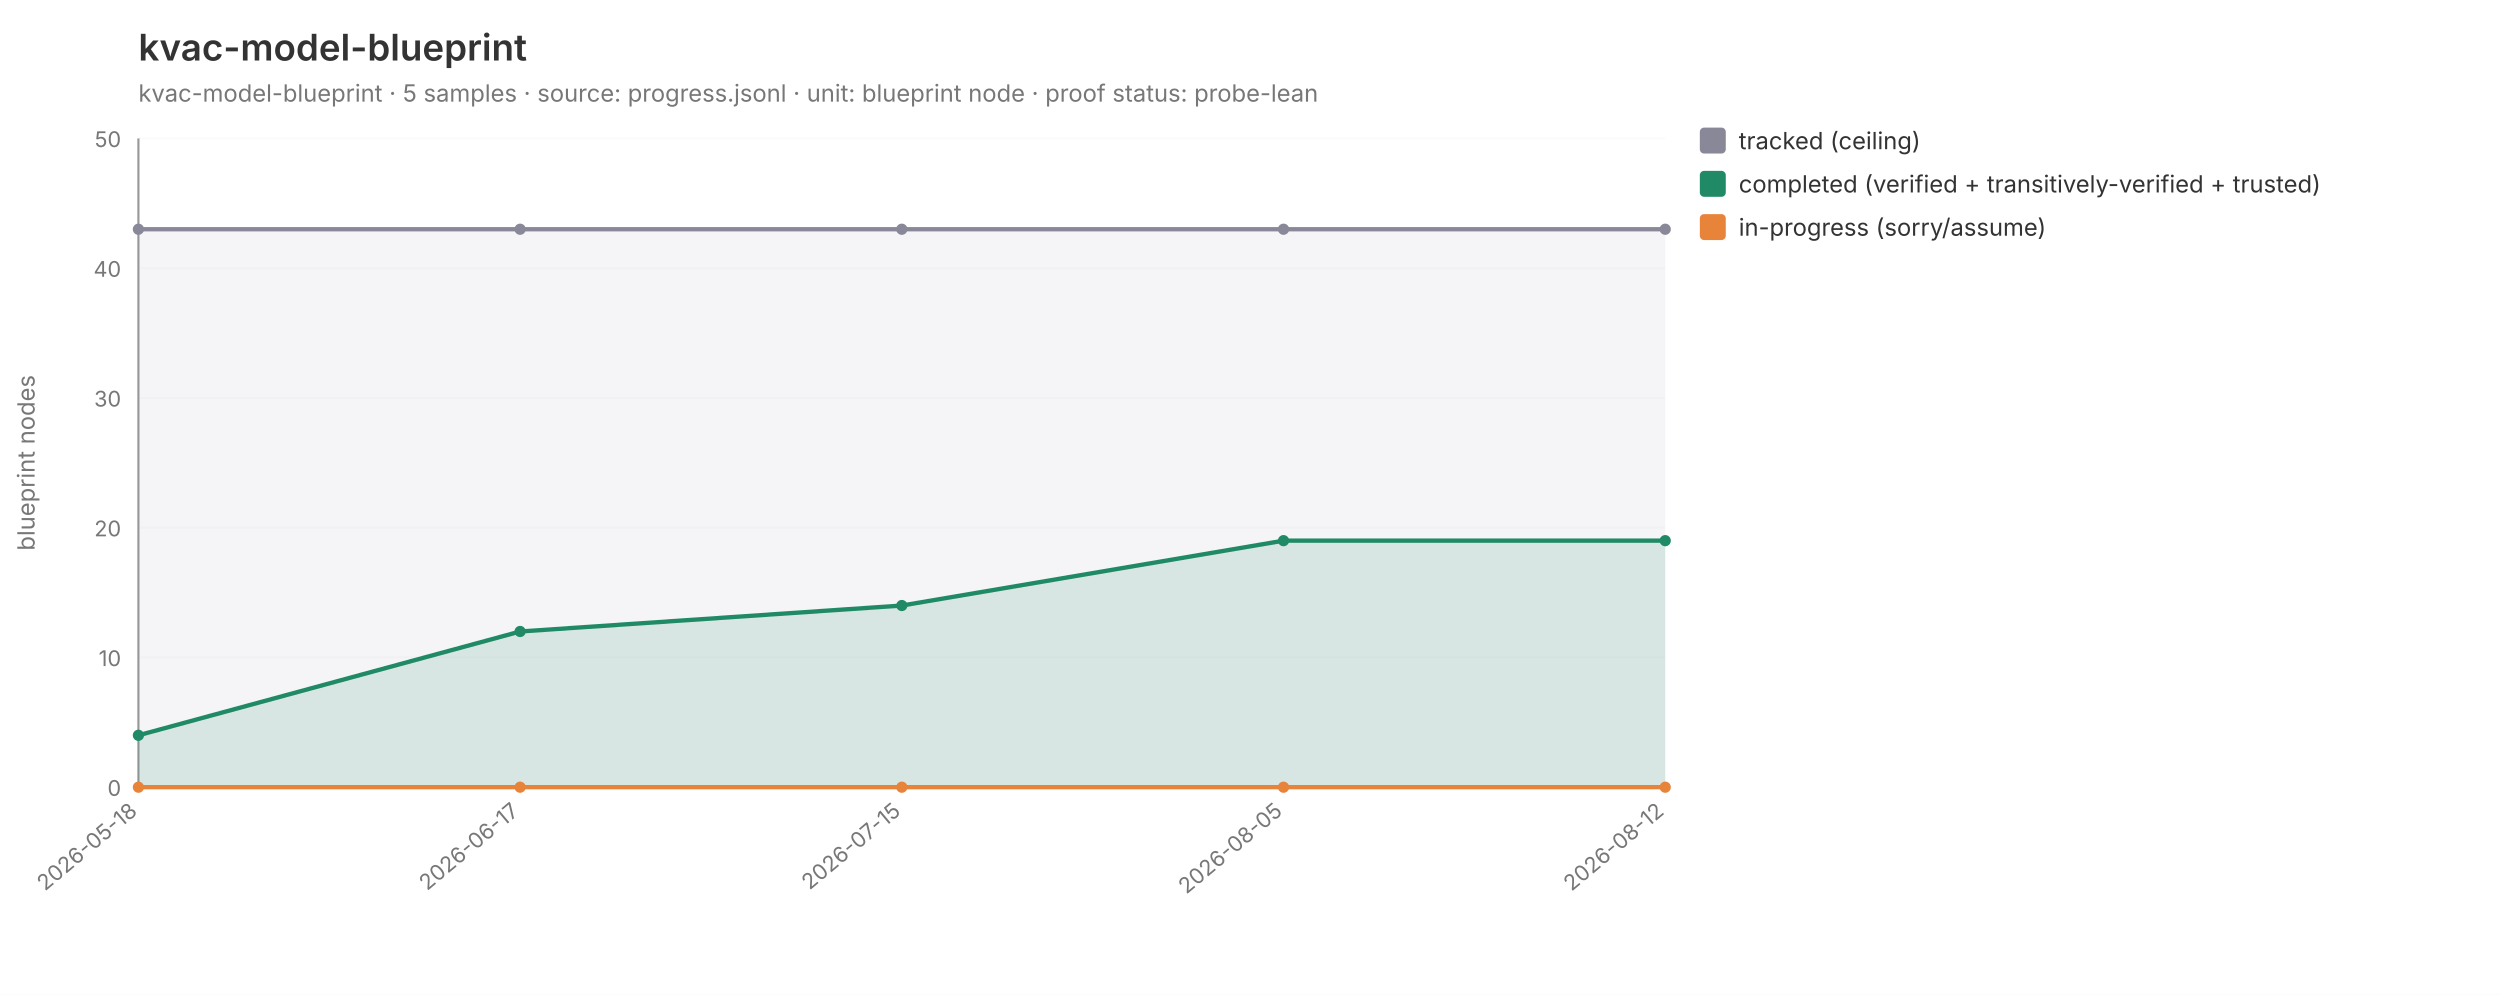
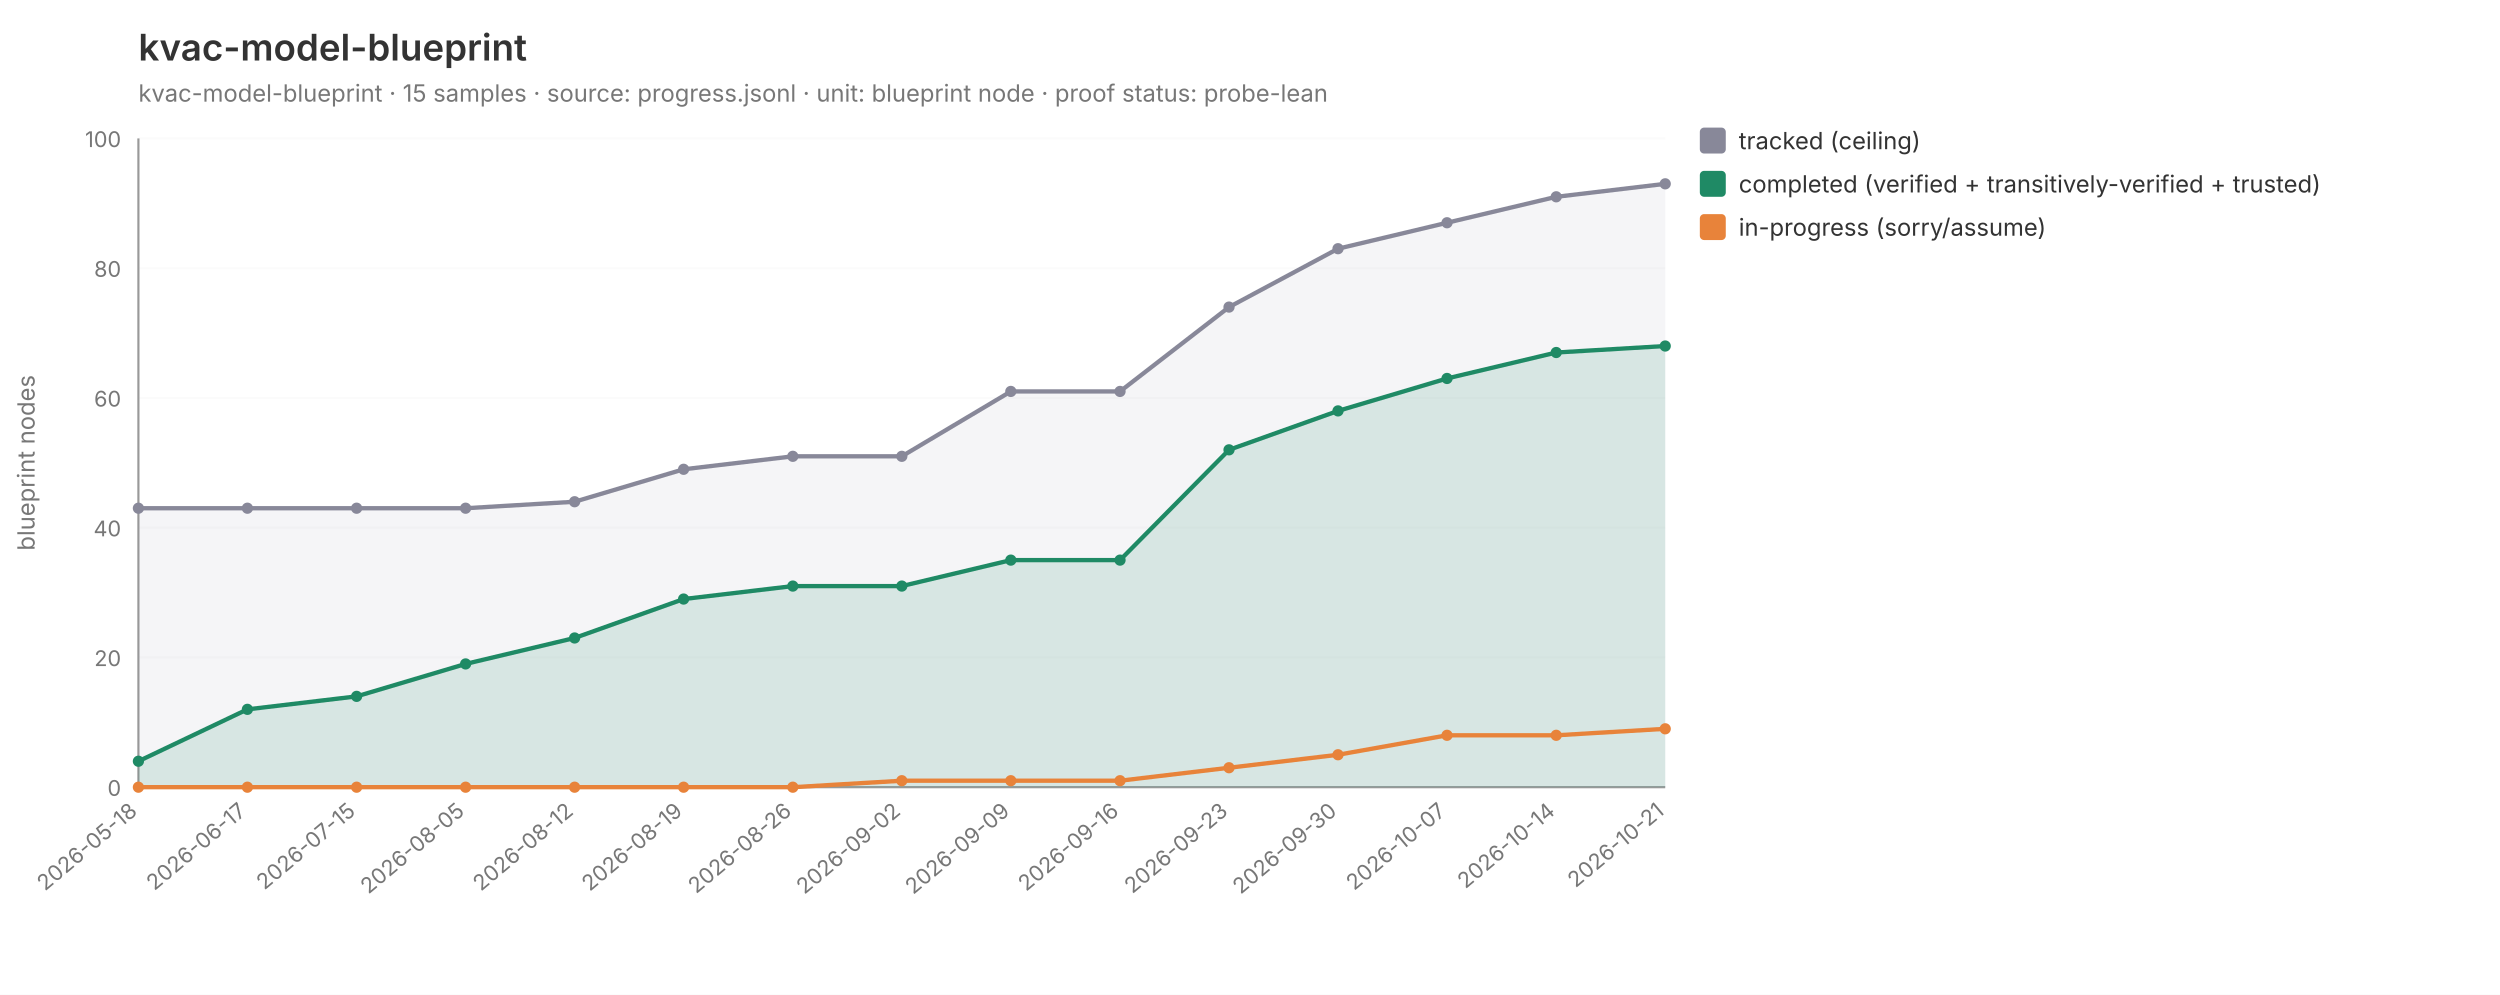
<svg xmlns="http://www.w3.org/2000/svg" width="1156" height="460" viewBox="0 0 1156 460" font-family="system-ui, -apple-system, Segoe UI, sans-serif">
  <rect width="1156" height="460" fill="#FFFFFF" />
  <text x="64" y="28" font-size="17" font-weight="600" fill="#333333">kvac-model-blueprint</text>
-   <text x="64" y="47" font-size="11" fill="#777777">kvac-model-blueprint · 5 samples · source: progress.jsonl · unit: blueprint node · proof status: probe-lean</text>
+   <text x="64" y="47" font-size="11" fill="#777777">kvac-model-blueprint · 15 samples · source: progress.jsonl · unit: blueprint node · proof status: probe-lean</text>
  <line x1="64" y1="364.0" x2="770" y2="364.0" stroke="#E4E4E422" />
  <text x="56" y="368.0" font-size="10" text-anchor="end" fill="#777777">0</text>
  <line x1="64" y1="304.0" x2="770" y2="304.0" stroke="#E4E4E422" />
-   <text x="56" y="308.0" font-size="10" text-anchor="end" fill="#777777">10</text>
+   <text x="56" y="308.0" font-size="10" text-anchor="end" fill="#777777">20</text>
  <line x1="64" y1="244.0" x2="770" y2="244.0" stroke="#E4E4E422" />
-   <text x="56" y="248.0" font-size="10" text-anchor="end" fill="#777777">20</text>
+   <text x="56" y="248.0" font-size="10" text-anchor="end" fill="#777777">40</text>
  <line x1="64" y1="184.0" x2="770" y2="184.0" stroke="#E4E4E422" />
-   <text x="56" y="188.0" font-size="10" text-anchor="end" fill="#777777">30</text>
+   <text x="56" y="188.0" font-size="10" text-anchor="end" fill="#777777">60</text>
  <line x1="64" y1="124.0" x2="770" y2="124.0" stroke="#E4E4E422" />
-   <text x="56" y="128.0" font-size="10" text-anchor="end" fill="#777777">40</text>
+   <text x="56" y="128.0" font-size="10" text-anchor="end" fill="#777777">80</text>
  <line x1="64" y1="64.0" x2="770" y2="64.0" stroke="#E4E4E422" />
-   <text x="56" y="68.0" font-size="10" text-anchor="end" fill="#777777">50</text>
+   <text x="56" y="68.0" font-size="10" text-anchor="end" fill="#777777">100</text>
  <line x1="64" y1="64" x2="64" y2="364" stroke="#999999" />
  <line x1="64" y1="364" x2="770" y2="364" stroke="#999999" />
  <text x="16" y="214.0" font-size="11" fill="#777777" text-anchor="middle" transform="rotate(-90 16 214.0)">blueprint nodes</text>
  <text x="64.0" y="376.0" font-size="10" fill="#777777" text-anchor="end" transform="rotate(-40 64.0 376.0)">2026-05-18</text>
-   <text x="240.5" y="376.0" font-size="10" fill="#777777" text-anchor="end" transform="rotate(-40 240.5 376.0)">2026-06-17</text>
-   <text x="417.0" y="376.0" font-size="10" fill="#777777" text-anchor="end" transform="rotate(-40 417.0 376.0)">2026-07-15</text>
-   <text x="593.5" y="376.0" font-size="10" fill="#777777" text-anchor="end" transform="rotate(-40 593.5 376.0)">2026-08-05</text>
-   <text x="770.0" y="376.0" font-size="10" fill="#777777" text-anchor="end" transform="rotate(-40 770.0 376.0)">2026-08-12</text>
-   <polygon points="64.0,106.0 240.5,106.0 417.0,106.0 593.5,106.0 770.0,106.0 770.0,364.0 64.0,364.0" fill="#888899" fill-opacity="0.08" stroke="none" />
-   <polygon points="64.0,340.0 240.5,292.0 417.0,280.0 593.5,250.0 770.0,250.0 770.0,364.0 64.0,364.0" fill="#1F8A65" fill-opacity="0.14" stroke="none" />
-   <polyline points="64.0,106.0 240.5,106.0 417.0,106.0 593.5,106.0 770.0,106.0" fill="none" stroke="#888899" stroke-width="2.0" stroke-linejoin="round" />
-   <circle cx="64.0" cy="106.0" r="2.6" fill="#888899" />
-   <circle cx="240.5" cy="106.0" r="2.6" fill="#888899" />
-   <circle cx="417.0" cy="106.0" r="2.6" fill="#888899" />
-   <circle cx="593.5" cy="106.0" r="2.6" fill="#888899" />
-   <circle cx="770.0" cy="106.0" r="2.6" fill="#888899" />
-   <polyline points="64.0,340.0 240.5,292.0 417.0,280.0 593.5,250.0 770.0,250.0" fill="none" stroke="#1F8A65" stroke-width="2.0" stroke-linejoin="round" />
-   <circle cx="64.0" cy="340.0" r="2.6" fill="#1F8A65" />
-   <circle cx="240.5" cy="292.0" r="2.6" fill="#1F8A65" />
-   <circle cx="417.0" cy="280.0" r="2.6" fill="#1F8A65" />
-   <circle cx="593.5" cy="250.0" r="2.6" fill="#1F8A65" />
-   <circle cx="770.0" cy="250.0" r="2.6" fill="#1F8A65" />
-   <polyline points="64.0,364.0 240.5,364.0 417.0,364.0 593.5,364.0 770.0,364.0" fill="none" stroke="#E8833A" stroke-width="2.0" stroke-linejoin="round" />
+   <text x="114.4" y="376.0" font-size="10" fill="#777777" text-anchor="end" transform="rotate(-40 114.4 376.0)">2026-06-17</text>
+   <text x="164.9" y="376.0" font-size="10" fill="#777777" text-anchor="end" transform="rotate(-40 164.9 376.0)">2026-07-15</text>
+   <text x="215.3" y="376.0" font-size="10" fill="#777777" text-anchor="end" transform="rotate(-40 215.3 376.0)">2026-08-05</text>
+   <text x="265.7" y="376.0" font-size="10" fill="#777777" text-anchor="end" transform="rotate(-40 265.7 376.0)">2026-08-12</text>
+   <text x="316.1" y="376.0" font-size="10" fill="#777777" text-anchor="end" transform="rotate(-40 316.1 376.0)">2026-08-19</text>
+   <text x="366.6" y="376.0" font-size="10" fill="#777777" text-anchor="end" transform="rotate(-40 366.6 376.0)">2026-08-26</text>
+   <text x="417.0" y="376.0" font-size="10" fill="#777777" text-anchor="end" transform="rotate(-40 417.0 376.0)">2026-09-02</text>
+   <text x="467.4" y="376.0" font-size="10" fill="#777777" text-anchor="end" transform="rotate(-40 467.4 376.0)">2026-09-09</text>
+   <text x="517.9" y="376.0" font-size="10" fill="#777777" text-anchor="end" transform="rotate(-40 517.9 376.0)">2026-09-16</text>
+   <text x="568.3" y="376.0" font-size="10" fill="#777777" text-anchor="end" transform="rotate(-40 568.3 376.0)">2026-09-23</text>
+   <text x="618.7" y="376.0" font-size="10" fill="#777777" text-anchor="end" transform="rotate(-40 618.7 376.0)">2026-09-30</text>
+   <text x="669.1" y="376.0" font-size="10" fill="#777777" text-anchor="end" transform="rotate(-40 669.1 376.0)">2026-10-07</text>
+   <text x="719.6" y="376.0" font-size="10" fill="#777777" text-anchor="end" transform="rotate(-40 719.6 376.0)">2026-10-14</text>
+   <text x="770.0" y="376.0" font-size="10" fill="#777777" text-anchor="end" transform="rotate(-40 770.0 376.0)">2026-10-21</text>
+   <polygon points="64.0,235.0 114.4,235.0 164.9,235.0 215.3,235.0 265.7,232.0 316.1,217.0 366.6,211.0 417.0,211.0 467.4,181.0 517.9,181.0 568.3,142.0 618.7,115.0 669.1,103.0 719.6,91.0 770.0,85.0 770.0,364.0 64.0,364.0" fill="#888899" fill-opacity="0.08" stroke="none" />
+   <polygon points="64.0,352.0 114.4,328.0 164.9,322.0 215.3,307.0 265.7,295.0 316.1,277.0 366.6,271.0 417.0,271.0 467.4,259.0 517.9,259.0 568.3,208.0 618.7,190.0 669.1,175.0 719.6,163.0 770.0,160.0 770.0,364.0 64.0,364.0" fill="#1F8A65" fill-opacity="0.14" stroke="none" />
+   <polyline points="64.0,235.0 114.4,235.0 164.9,235.0 215.3,235.0 265.7,232.0 316.1,217.0 366.6,211.0 417.0,211.0 467.4,181.0 517.9,181.0 568.3,142.0 618.7,115.0 669.1,103.0 719.6,91.0 770.0,85.0" fill="none" stroke="#888899" stroke-width="2.0" stroke-linejoin="round" />
+   <circle cx="64.0" cy="235.0" r="2.6" fill="#888899" />
+   <circle cx="114.4" cy="235.0" r="2.6" fill="#888899" />
+   <circle cx="164.9" cy="235.0" r="2.6" fill="#888899" />
+   <circle cx="215.3" cy="235.0" r="2.6" fill="#888899" />
+   <circle cx="265.7" cy="232.0" r="2.6" fill="#888899" />
+   <circle cx="316.1" cy="217.0" r="2.6" fill="#888899" />
+   <circle cx="366.6" cy="211.0" r="2.6" fill="#888899" />
+   <circle cx="417.0" cy="211.0" r="2.6" fill="#888899" />
+   <circle cx="467.4" cy="181.0" r="2.6" fill="#888899" />
+   <circle cx="517.9" cy="181.0" r="2.6" fill="#888899" />
+   <circle cx="568.3" cy="142.0" r="2.6" fill="#888899" />
+   <circle cx="618.7" cy="115.0" r="2.6" fill="#888899" />
+   <circle cx="669.1" cy="103.0" r="2.6" fill="#888899" />
+   <circle cx="719.6" cy="91.0" r="2.6" fill="#888899" />
+   <circle cx="770.0" cy="85.0" r="2.6" fill="#888899" />
+   <polyline points="64.0,352.0 114.4,328.0 164.9,322.0 215.3,307.0 265.7,295.0 316.1,277.0 366.6,271.0 417.0,271.0 467.4,259.0 517.9,259.0 568.3,208.0 618.7,190.0 669.1,175.0 719.6,163.0 770.0,160.0" fill="none" stroke="#1F8A65" stroke-width="2.0" stroke-linejoin="round" />
+   <circle cx="64.0" cy="352.0" r="2.6" fill="#1F8A65" />
+   <circle cx="114.4" cy="328.0" r="2.6" fill="#1F8A65" />
+   <circle cx="164.9" cy="322.0" r="2.6" fill="#1F8A65" />
+   <circle cx="215.3" cy="307.0" r="2.6" fill="#1F8A65" />
+   <circle cx="265.7" cy="295.0" r="2.6" fill="#1F8A65" />
+   <circle cx="316.1" cy="277.0" r="2.6" fill="#1F8A65" />
+   <circle cx="366.6" cy="271.0" r="2.6" fill="#1F8A65" />
+   <circle cx="417.0" cy="271.0" r="2.6" fill="#1F8A65" />
+   <circle cx="467.4" cy="259.0" r="2.6" fill="#1F8A65" />
+   <circle cx="517.9" cy="259.0" r="2.6" fill="#1F8A65" />
+   <circle cx="568.3" cy="208.0" r="2.6" fill="#1F8A65" />
+   <circle cx="618.7" cy="190.0" r="2.6" fill="#1F8A65" />
+   <circle cx="669.1" cy="175.0" r="2.6" fill="#1F8A65" />
+   <circle cx="719.6" cy="163.0" r="2.6" fill="#1F8A65" />
+   <circle cx="770.0" cy="160.0" r="2.6" fill="#1F8A65" />
+   <polyline points="64.0,364.0 114.4,364.0 164.9,364.0 215.3,364.0 265.7,364.0 316.1,364.0 366.6,364.0 417.0,361.0 467.4,361.0 517.9,361.0 568.3,355.0 618.7,349.0 669.1,340.0 719.6,340.0 770.0,337.0" fill="none" stroke="#E8833A" stroke-width="2.0" stroke-linejoin="round" />
  <circle cx="64.0" cy="364.0" r="2.6" fill="#E8833A" />
-   <circle cx="240.5" cy="364.0" r="2.6" fill="#E8833A" />
-   <circle cx="417.0" cy="364.0" r="2.6" fill="#E8833A" />
-   <circle cx="593.5" cy="364.0" r="2.6" fill="#E8833A" />
-   <circle cx="770.0" cy="364.0" r="2.6" fill="#E8833A" />
+   <circle cx="114.4" cy="364.0" r="2.6" fill="#E8833A" />
+   <circle cx="164.9" cy="364.0" r="2.6" fill="#E8833A" />
+   <circle cx="215.3" cy="364.0" r="2.6" fill="#E8833A" />
+   <circle cx="265.7" cy="364.0" r="2.6" fill="#E8833A" />
+   <circle cx="316.1" cy="364.0" r="2.6" fill="#E8833A" />
+   <circle cx="366.6" cy="364.0" r="2.6" fill="#E8833A" />
+   <circle cx="417.0" cy="361.0" r="2.6" fill="#E8833A" />
+   <circle cx="467.4" cy="361.0" r="2.6" fill="#E8833A" />
+   <circle cx="517.9" cy="361.0" r="2.6" fill="#E8833A" />
+   <circle cx="568.3" cy="355.0" r="2.6" fill="#E8833A" />
+   <circle cx="618.7" cy="349.0" r="2.6" fill="#E8833A" />
+   <circle cx="669.1" cy="340.0" r="2.6" fill="#E8833A" />
+   <circle cx="719.6" cy="340.0" r="2.6" fill="#E8833A" />
+   <circle cx="770.0" cy="337.0" r="2.6" fill="#E8833A" />
  <rect x="786" y="59" width="12" height="12" rx="2" fill="#888899" />
  <text x="804" y="69" font-size="11" fill="#333333">tracked (ceiling)</text>
  <rect x="786" y="79" width="12" height="12" rx="2" fill="#1F8A65" />
  <text x="804" y="89" font-size="11" fill="#333333">completed (verified + transitively-verified + trusted)</text>
  <rect x="786" y="99" width="12" height="12" rx="2" fill="#E8833A" />
  <text x="804" y="109" font-size="11" fill="#333333">in-progress (sorry/assume)</text>
</svg>
